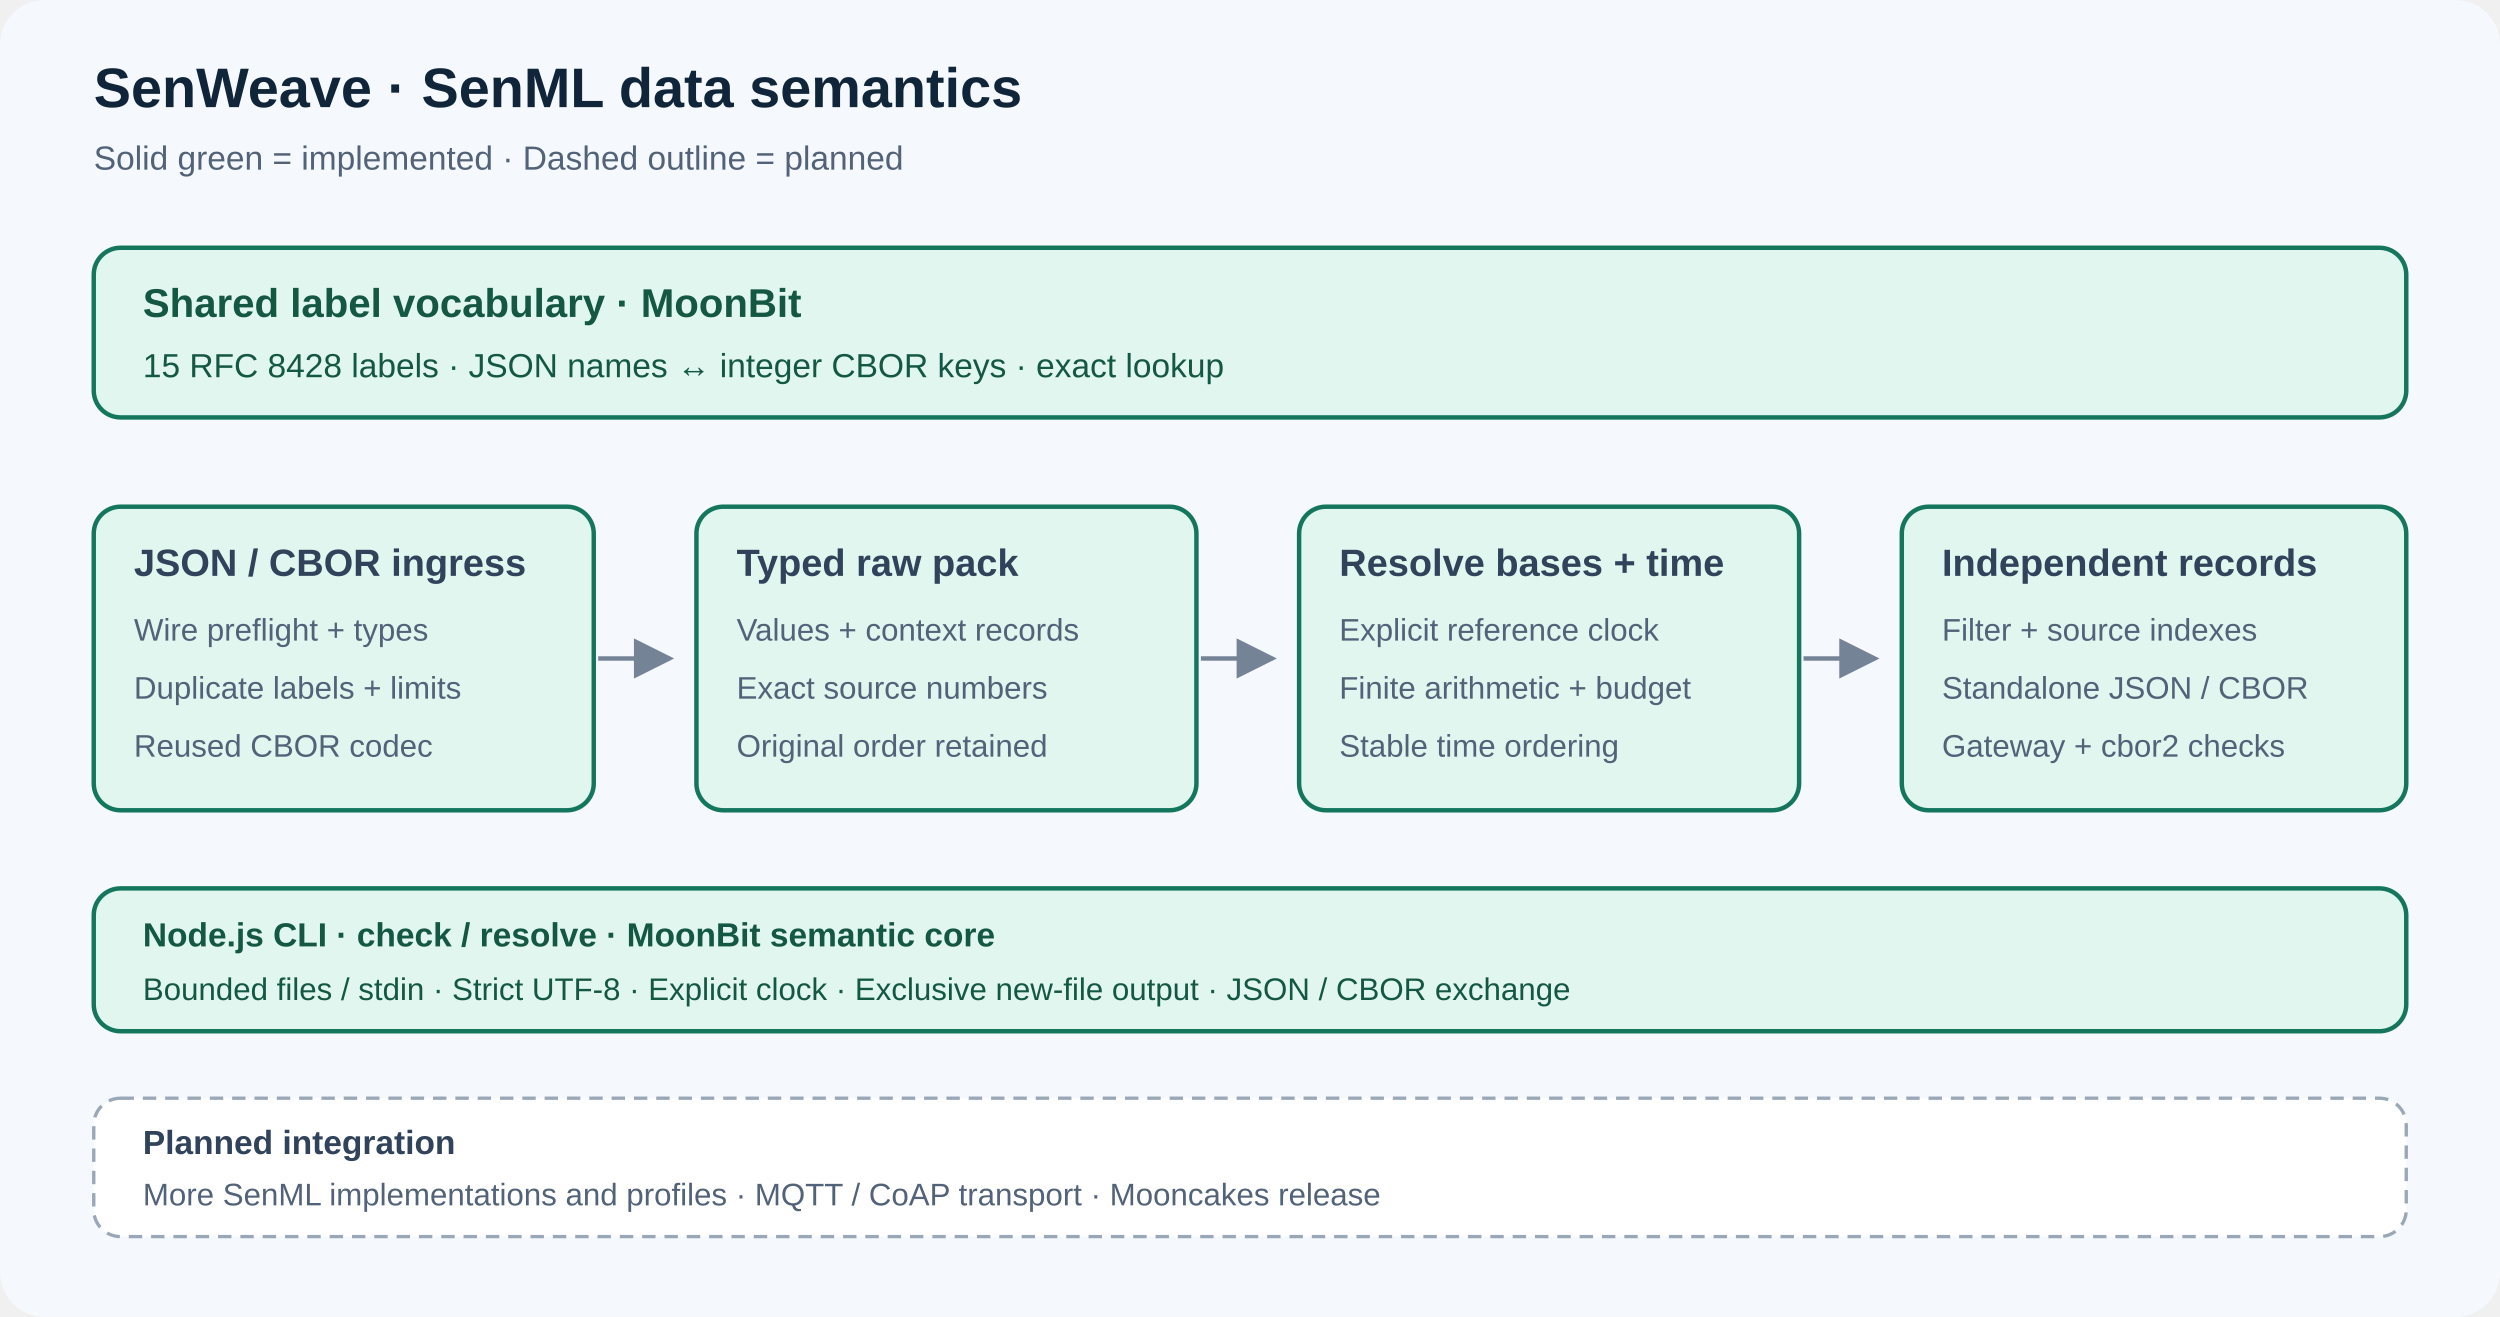
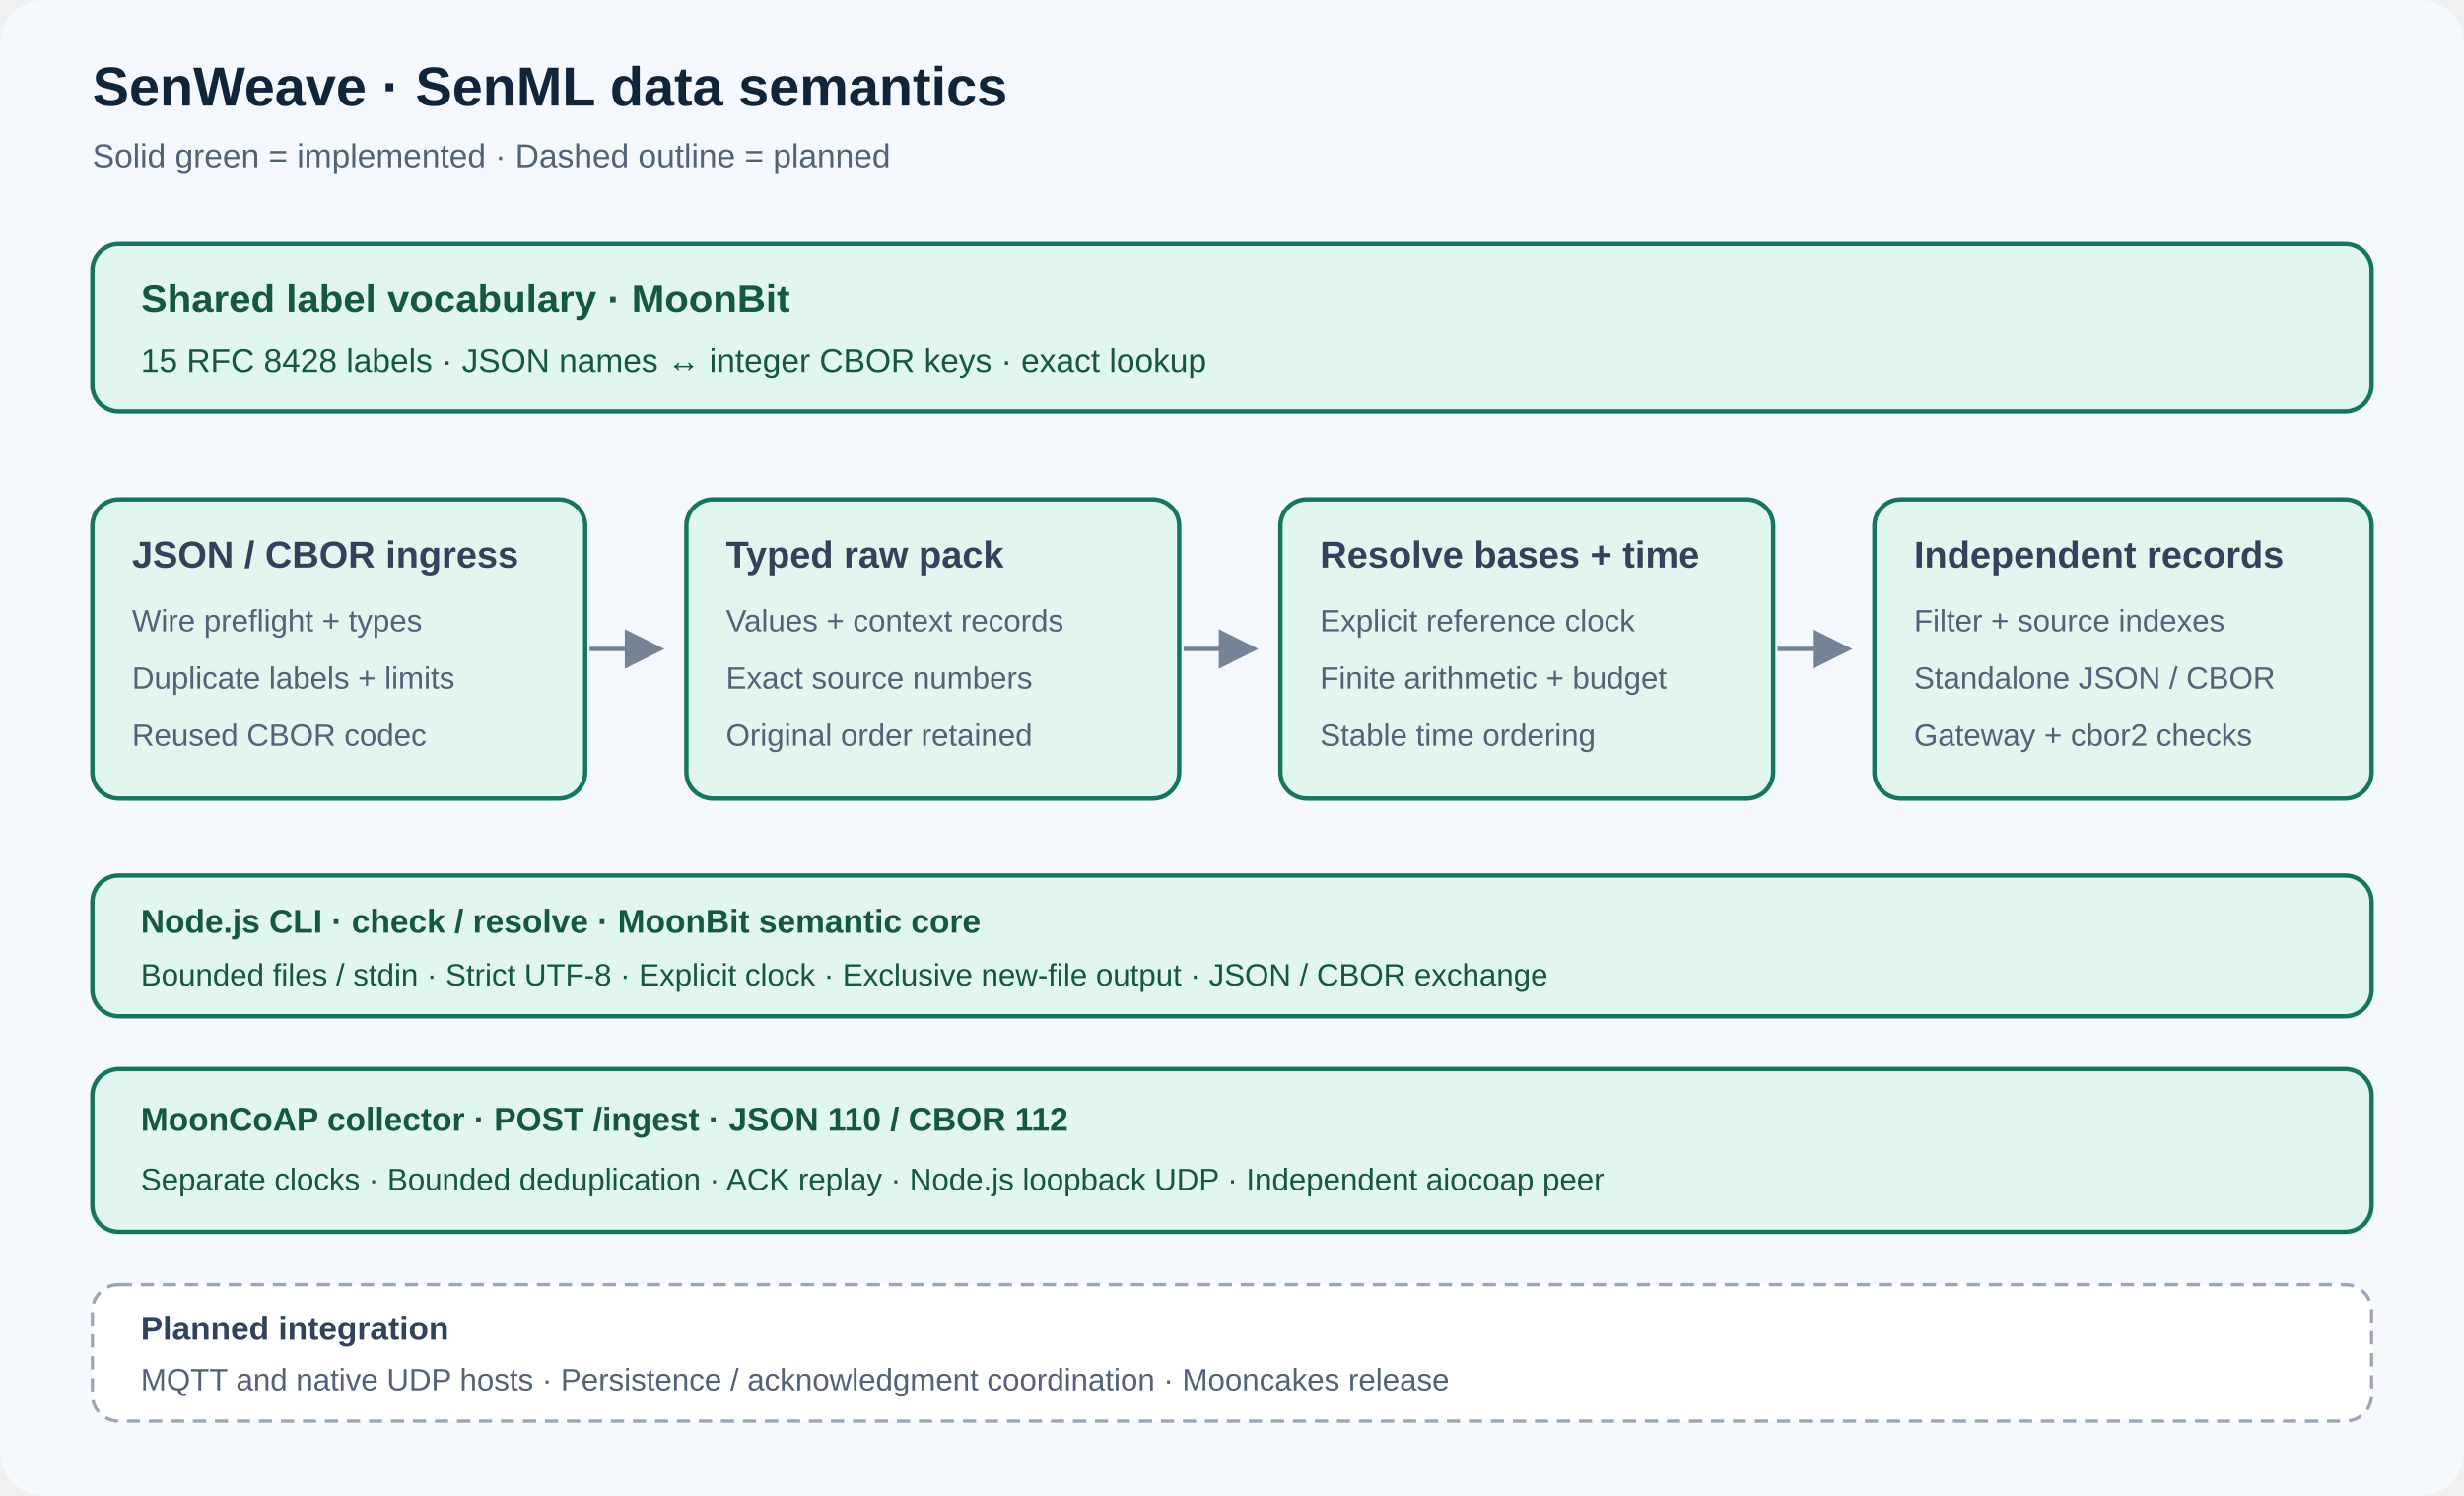
- <svg xmlns="http://www.w3.org/2000/svg" width="1120" height="590" viewBox="0 0 1120 590" role="img" aria-labelledby="title desc">
+ <svg xmlns="http://www.w3.org/2000/svg" width="1120" height="680" viewBox="0 0 1120 680" role="img" aria-labelledby="title desc">
  <defs>
    <marker id="arrow" markerWidth="9" markerHeight="9" refX="8" refY="4.5" orient="auto">
      <path d="M0 0L9 4.5L0 9" fill="#758397" />
    </marker>
  </defs>
-   <rect width="1120" height="590" rx="20" fill="#f5f8fc" />
+   <rect width="1120" height="680" rx="20" fill="#f5f8fc" />
  <g font-family="Segoe UI,Arial,sans-serif">
    <text x="42" y="48" font-size="25" font-weight="700" fill="#102539">SenWeave · SenML data semantics</text>
    <text x="42" y="76" font-size="15" fill="#526278">Solid green = implemented · Dashed outline = planned</text>
    <rect x="42" y="111" width="1036" height="76" rx="12" fill="#e0f6ef" stroke="#14775d" stroke-width="2" />
    <text x="64" y="142" font-size="18" font-weight="600" fill="#145742">Shared label vocabulary · MoonBit</text>
    <text x="64" y="169" font-size="15" fill="#145742">15 RFC 8428 labels · JSON names ↔ integer CBOR keys · exact lookup</text>
    <g fill="#e0f6ef" stroke="#14775d" stroke-width="2">
      <rect x="42" y="227" width="224" height="136" rx="12" />
      <rect x="312" y="227" width="224" height="136" rx="12" />
      <rect x="582" y="227" width="224" height="136" rx="12" />
      <rect x="852" y="227" width="226" height="136" rx="12" />
    </g>
    <g fill="#31435b" font-size="17" font-weight="600">
      <text x="60" y="258">JSON / CBOR ingress</text>
      <text x="330" y="258">Typed raw pack</text>
      <text x="600" y="258">Resolve bases + time</text>
      <text x="870" y="258">Independent records</text>
    </g>
    <g fill="#526278" font-size="14">
      <text x="60" y="287">Wire preflight + types</text>
      <text x="60" y="313">Duplicate labels + limits</text>
      <text x="60" y="339">Reused CBOR codec</text>
      <text x="330" y="287">Values + context records</text>
      <text x="330" y="313">Exact source numbers</text>
      <text x="330" y="339">Original order retained</text>
      <text x="600" y="287">Explicit reference clock</text>
      <text x="600" y="313">Finite arithmetic + budget</text>
      <text x="600" y="339">Stable time ordering</text>
      <text x="870" y="287">Filter + source indexes</text>
      <text x="870" y="313">Standalone JSON / CBOR</text>
      <text x="870" y="339">Gateway + cbor2 checks</text>
    </g>
    <g stroke="#758397" stroke-width="2" marker-end="url(#arrow)">
      <path d="M268 295h32" />
      <path d="M538 295h32" />
      <path d="M808 295h32" />
    </g>
    <rect x="42" y="398" width="1036" height="64" rx="12" fill="#e0f6ef" stroke="#14775d" stroke-width="2" />
    <text x="64" y="424" font-size="15" font-weight="600" fill="#145742">Node.js CLI · check / resolve · MoonBit semantic core</text>
    <text x="64" y="448" font-size="14" fill="#145742">Bounded files / stdin · Strict UTF-8 · Explicit clock · Exclusive new-file output · JSON / CBOR exchange</text>
-     <rect x="42" y="492" width="1036" height="62" rx="12" fill="#fff" stroke="#9aa7b7" stroke-width="1.5" stroke-dasharray="6 4" />
-     <text x="64" y="517" font-size="15" font-weight="600" fill="#31435b">Planned integration</text>
-     <text x="64" y="540" font-size="14" fill="#526278">More SenML implementations and profiles · MQTT / CoAP transport · Mooncakes release</text>
+     <rect x="42" y="486" width="1036" height="74" rx="12" fill="#e0f6ef" stroke="#14775d" stroke-width="2" />
+     <text x="64" y="514" font-size="15" font-weight="600" fill="#145742">MoonCoAP collector · POST /ingest · JSON 110 / CBOR 112</text>
+     <text x="64" y="541" font-size="14" fill="#145742">Separate clocks · Bounded deduplication · ACK replay · Node.js loopback UDP · Independent aiocoap peer</text>
+     <rect x="42" y="584" width="1036" height="62" rx="12" fill="#fff" stroke="#9aa7b7" stroke-width="1.5" stroke-dasharray="6 4" />
+     <text x="64" y="609" font-size="15" font-weight="600" fill="#31435b">Planned integration</text>
+     <text x="64" y="632" font-size="14" fill="#526278">MQTT and native UDP hosts · Persistence / acknowledgment coordination · Mooncakes release</text>
  </g>
</svg>
